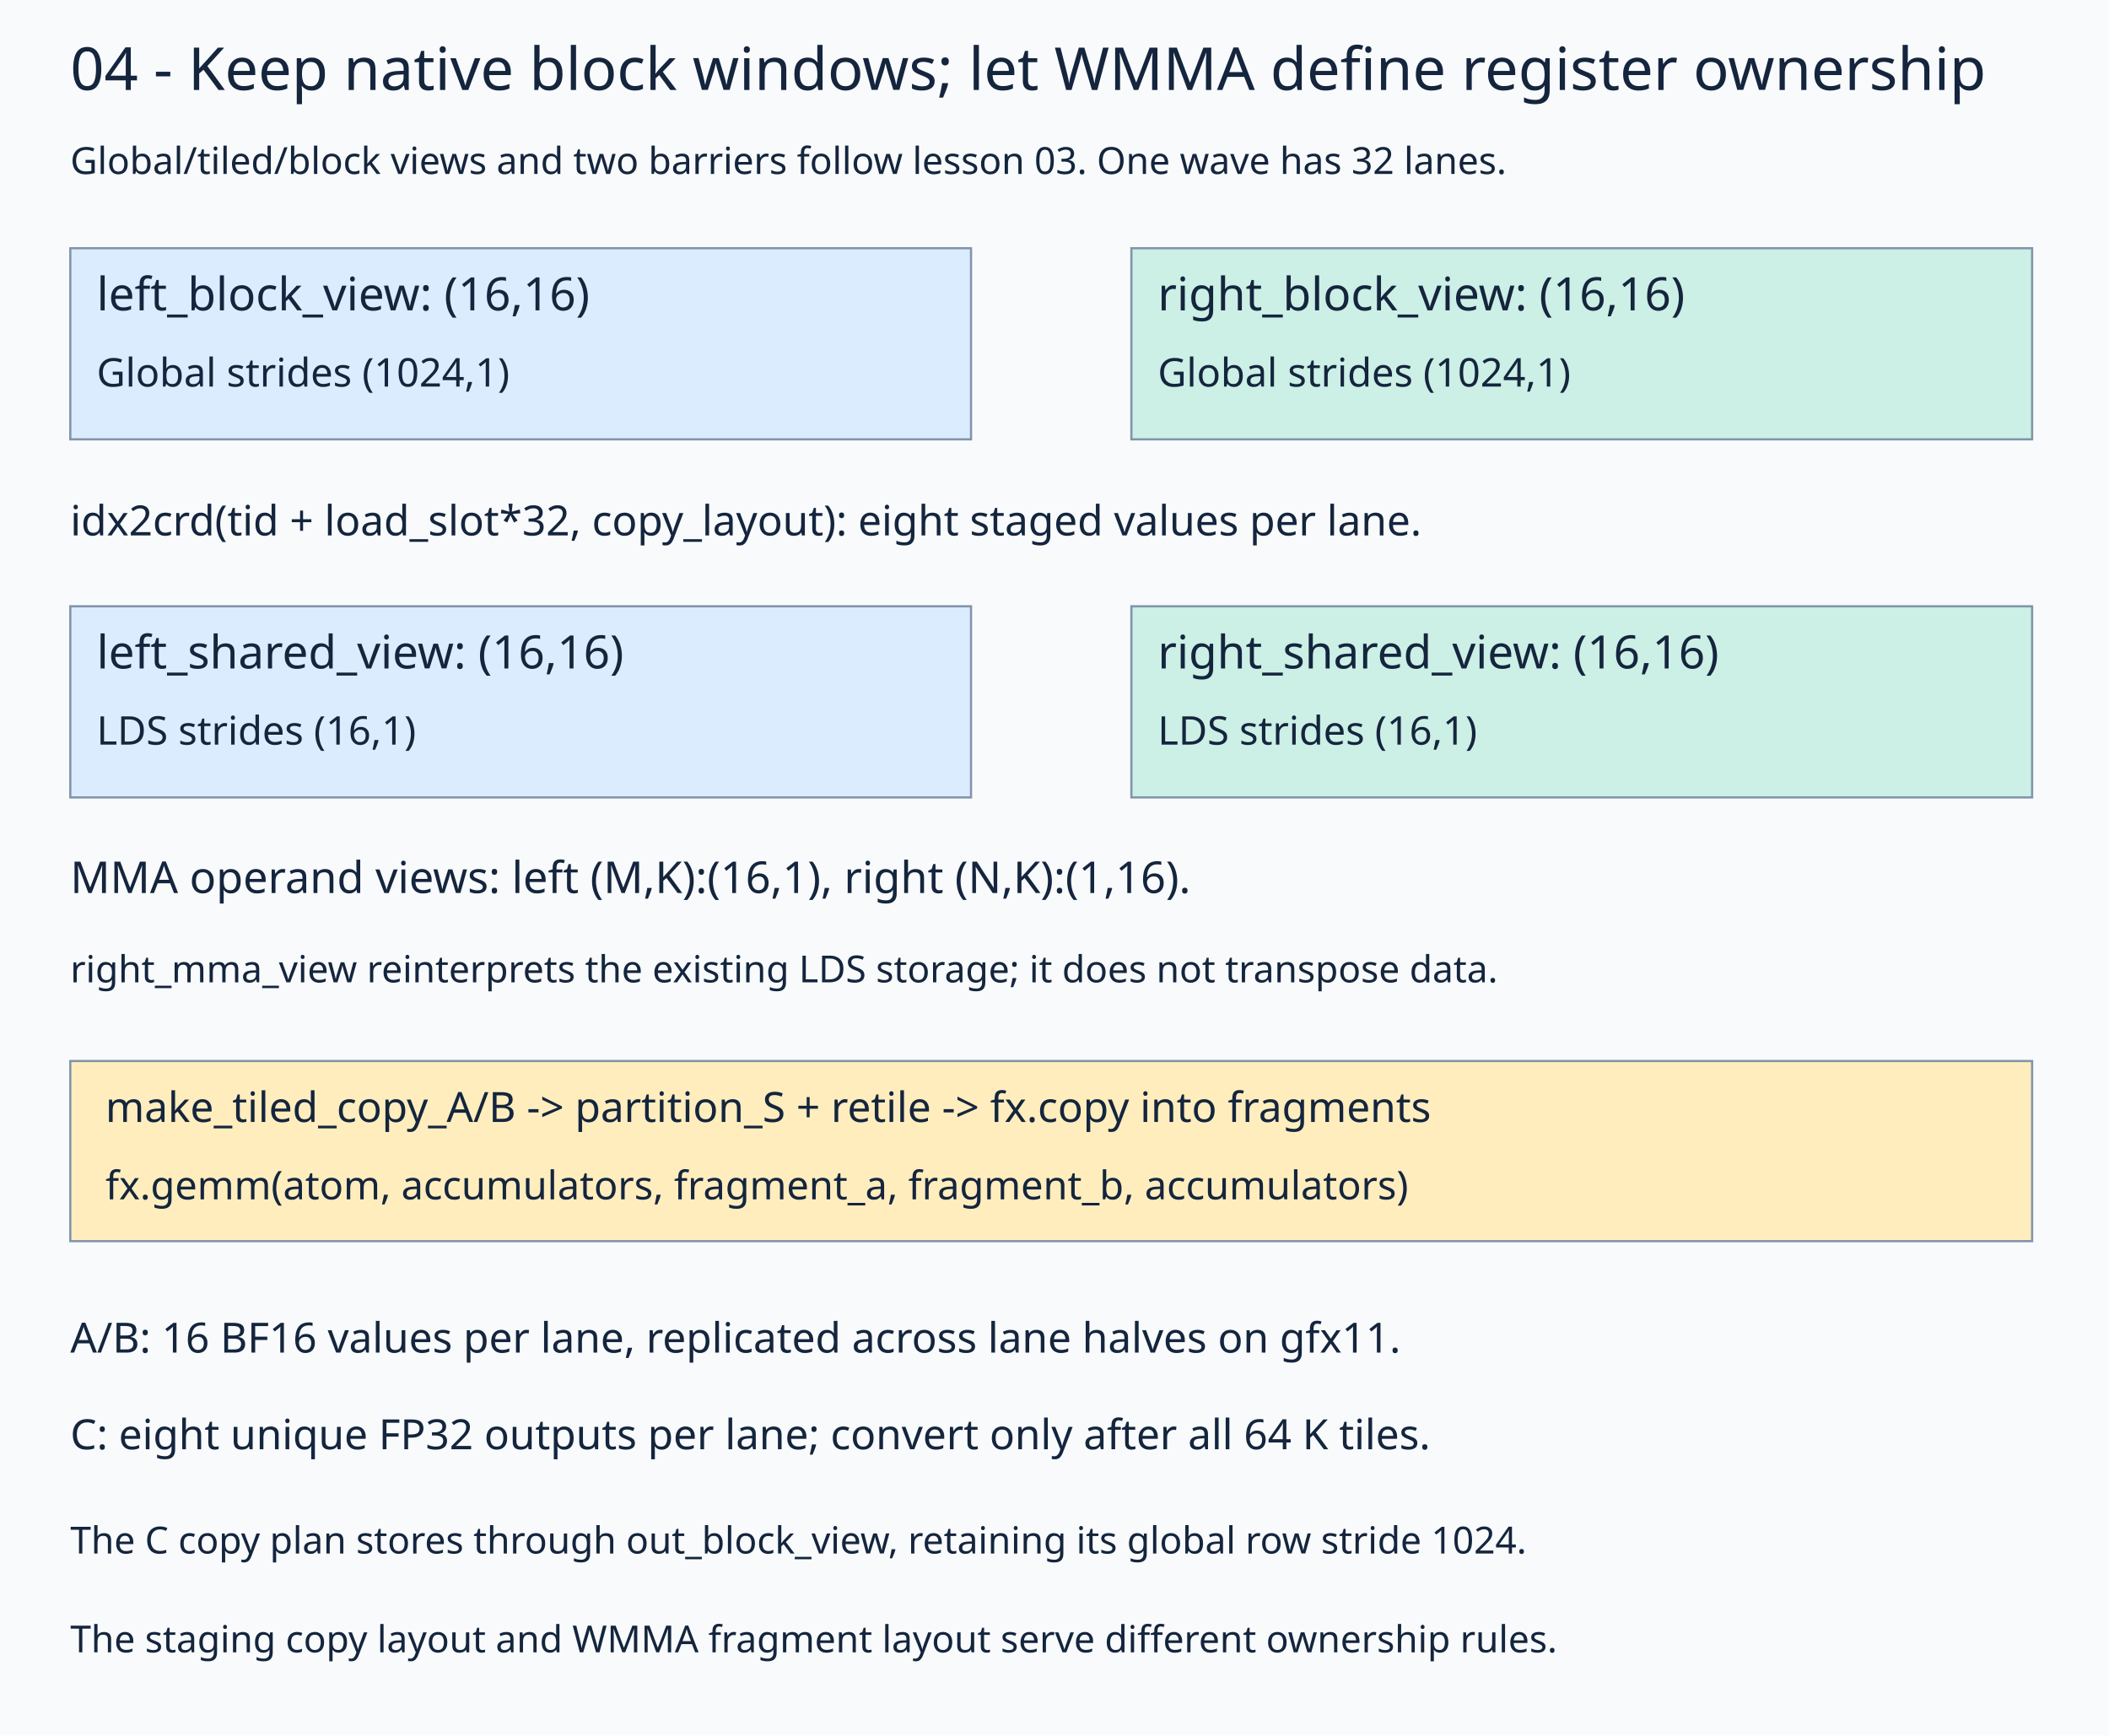
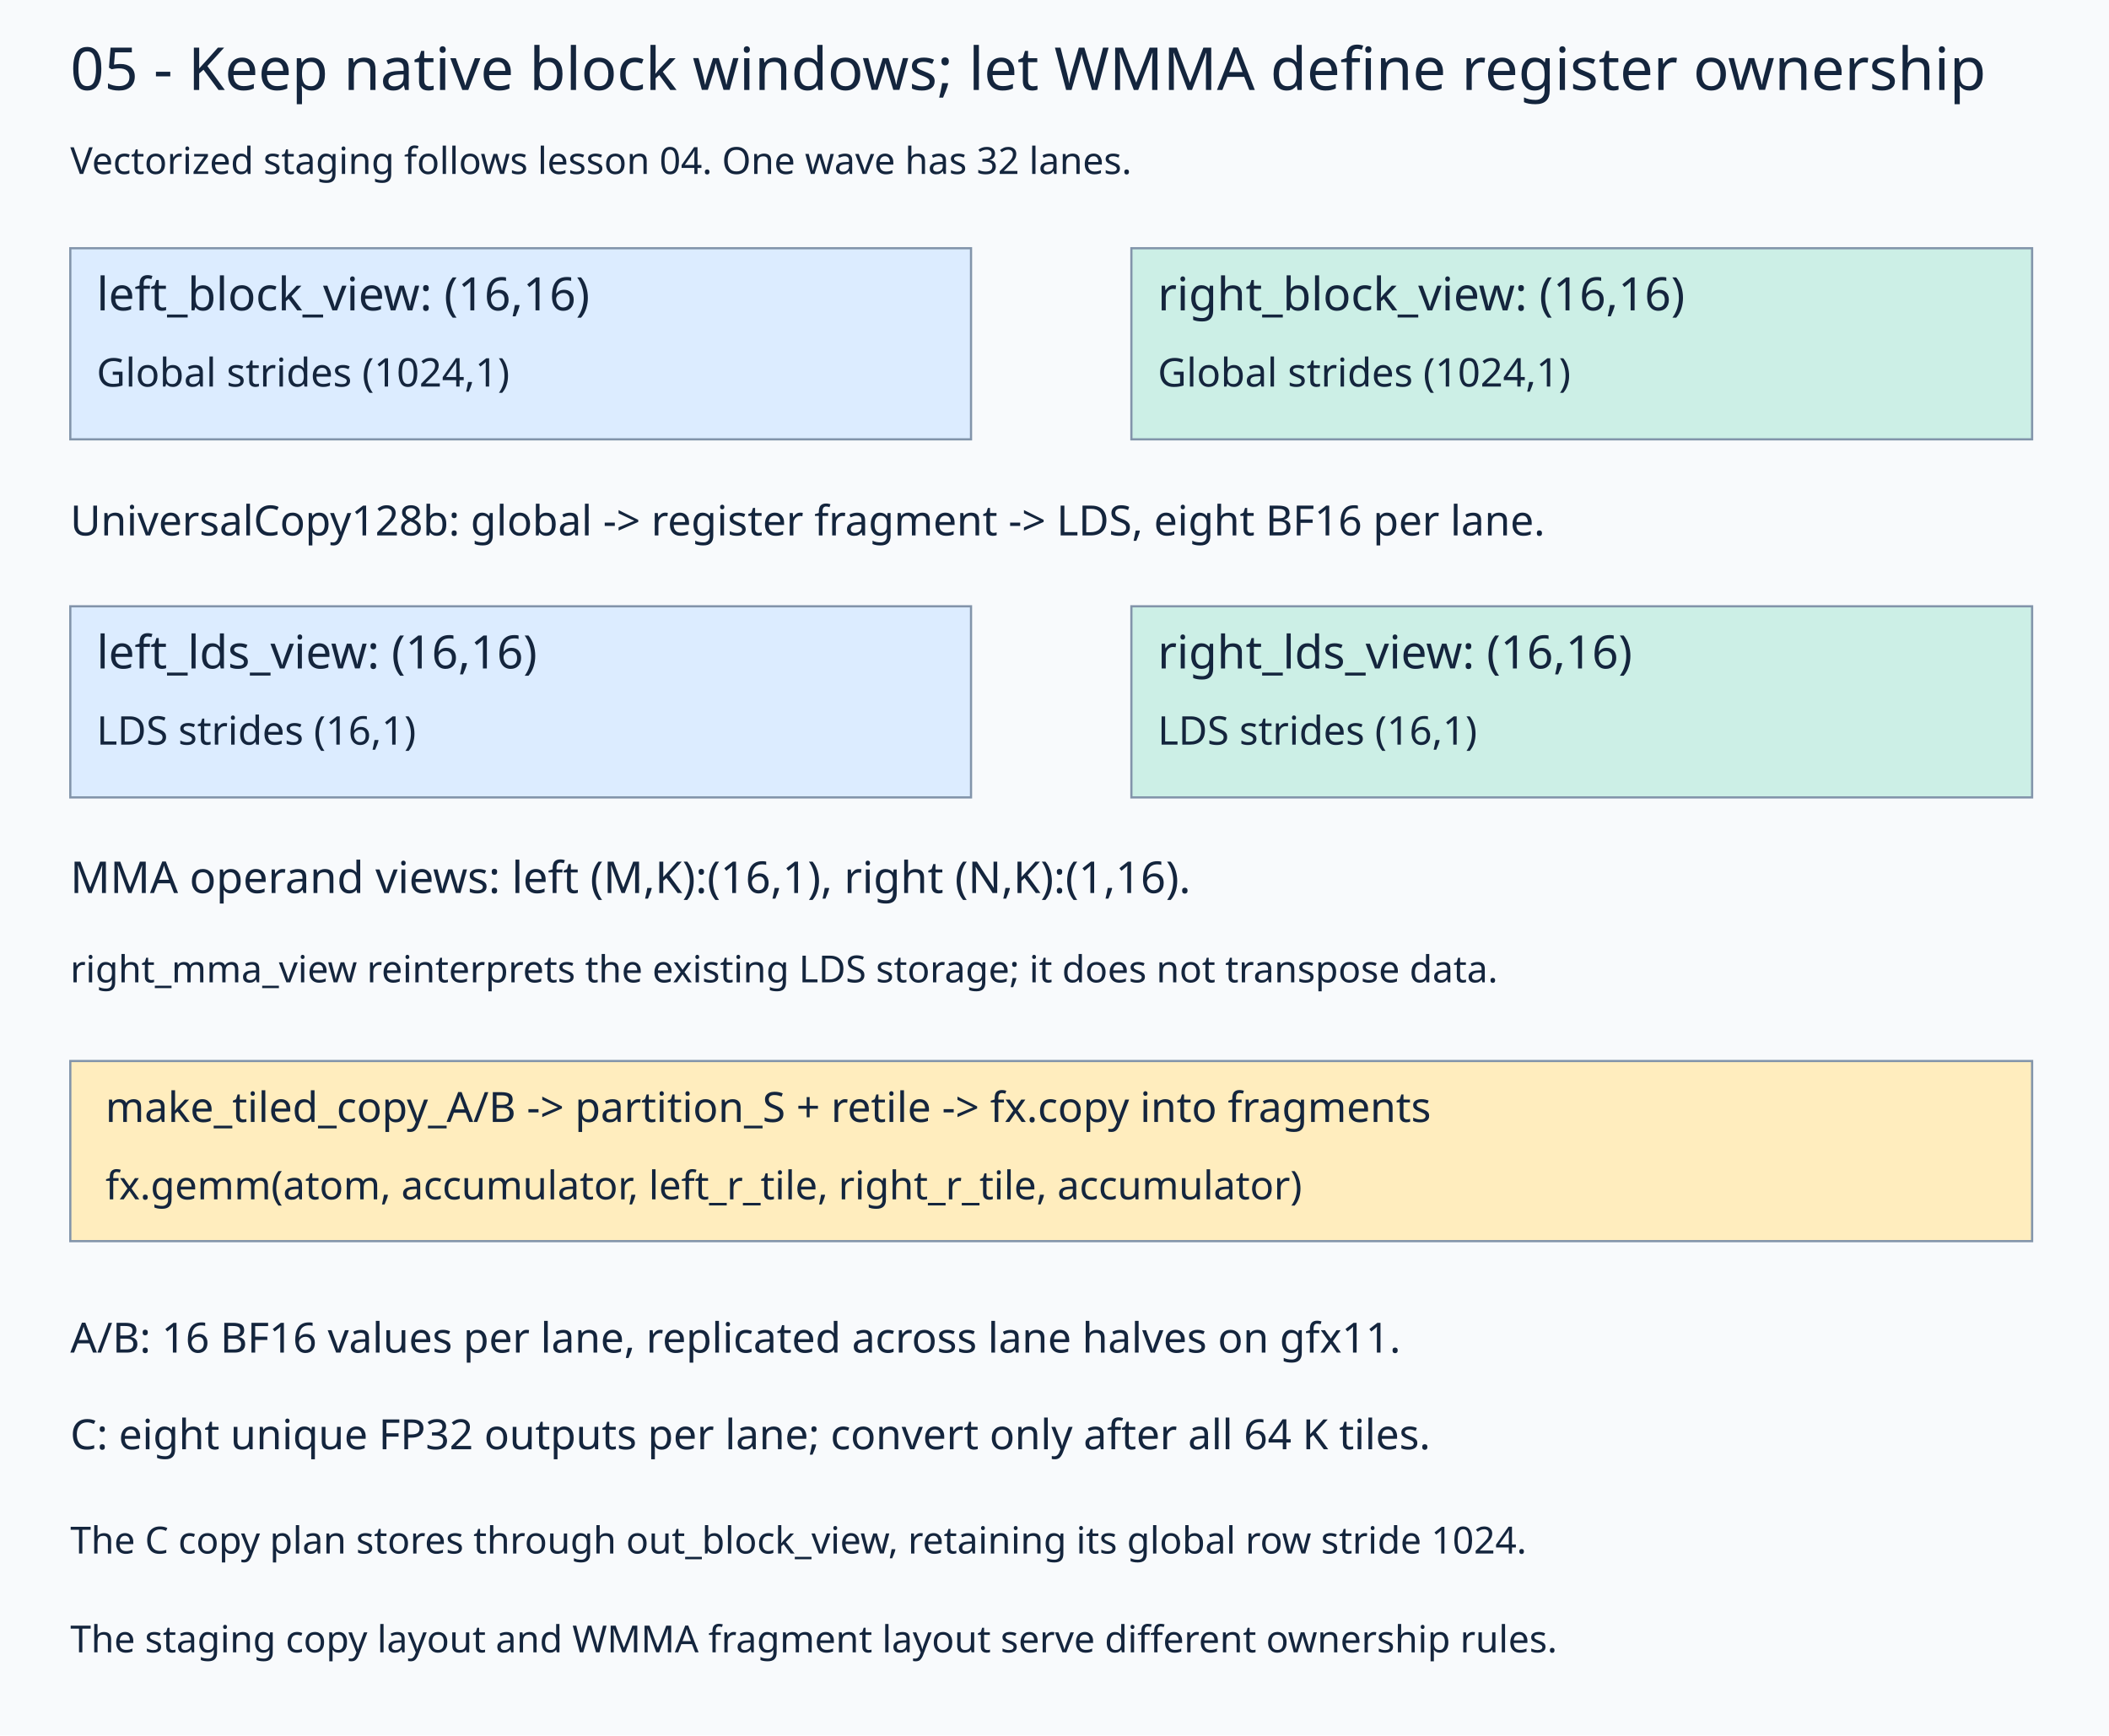
<svg xmlns="http://www.w3.org/2000/svg" width="960" height="790" viewBox="0 0 960 790" role="img">
  <rect width="100%" height="100%" fill="#f8fafc" />
-   <text x="32" y="20" dominant-baseline="text-before-edge" font-family="Noto Sans, sans-serif" font-size="27" fill="#14253d">04 - Keep native block windows; let WMMA define register ownership</text>
-   <text x="32" y="66" dominant-baseline="text-before-edge" font-family="Noto Sans, sans-serif" font-size="17" fill="#14253d">Global/tiled/block views and two barriers follow lesson 03. One wave has 32 lanes.</text>
+   <text x="32" y="20" dominant-baseline="text-before-edge" font-family="Noto Sans, sans-serif" font-size="27" fill="#14253d">05 - Keep native block windows; let WMMA define register ownership</text>
+   <text x="32" y="66" dominant-baseline="text-before-edge" font-family="Noto Sans, sans-serif" font-size="17" fill="#14253d">Vectorized staging follows lesson 04. One wave has 32 lanes.</text>
  <rect x="32" y="113" width="410" height="87" fill="#dcecff" stroke="#8294aa" />
  <text x="44" y="125" dominant-baseline="text-before-edge" font-family="Noto Sans, sans-serif" font-size="21" fill="#14253d">left_block_view: (16,16)</text>
  <text x="44" y="162" dominant-baseline="text-before-edge" font-family="Noto Sans, sans-serif" font-size="18" fill="#14253d">Global strides (1024,1)</text>
  <rect x="515" y="113" width="410" height="87" fill="#ccefe6" stroke="#8294aa" />
  <text x="527" y="125" dominant-baseline="text-before-edge" font-family="Noto Sans, sans-serif" font-size="21" fill="#14253d">right_block_view: (16,16)</text>
  <text x="527" y="162" dominant-baseline="text-before-edge" font-family="Noto Sans, sans-serif" font-size="18" fill="#14253d">Global strides (1024,1)</text>
-   <text x="32" y="229" dominant-baseline="text-before-edge" font-family="Noto Sans, sans-serif" font-size="19" fill="#14253d">idx2crd(tid + load_slot*32, copy_layout): eight staged values per lane.</text>
+   <text x="32" y="229" dominant-baseline="text-before-edge" font-family="Noto Sans, sans-serif" font-size="19" fill="#14253d">UniversalCopy128b: global -&gt; register fragment -&gt; LDS, eight BF16 per lane.</text>
  <rect x="32" y="276" width="410" height="87" fill="#dcecff" stroke="#8294aa" />
-   <text x="44" y="288" dominant-baseline="text-before-edge" font-family="Noto Sans, sans-serif" font-size="21" fill="#14253d">left_shared_view: (16,16)</text>
+   <text x="44" y="288" dominant-baseline="text-before-edge" font-family="Noto Sans, sans-serif" font-size="21" fill="#14253d">left_lds_view: (16,16)</text>
  <text x="44" y="325" dominant-baseline="text-before-edge" font-family="Noto Sans, sans-serif" font-size="18" fill="#14253d">LDS strides (16,1)</text>
  <rect x="515" y="276" width="410" height="87" fill="#ccefe6" stroke="#8294aa" />
-   <text x="527" y="288" dominant-baseline="text-before-edge" font-family="Noto Sans, sans-serif" font-size="21" fill="#14253d">right_shared_view: (16,16)</text>
+   <text x="527" y="288" dominant-baseline="text-before-edge" font-family="Noto Sans, sans-serif" font-size="21" fill="#14253d">right_lds_view: (16,16)</text>
  <text x="527" y="325" dominant-baseline="text-before-edge" font-family="Noto Sans, sans-serif" font-size="18" fill="#14253d">LDS strides (16,1)</text>
  <text x="32" y="391" dominant-baseline="text-before-edge" font-family="Noto Sans, sans-serif" font-size="20" fill="#14253d">MMA operand views: left (M,K):(16,1), right (N,K):(1,16).</text>
  <text x="32" y="434" dominant-baseline="text-before-edge" font-family="Noto Sans, sans-serif" font-size="17" fill="#14253d">right_mma_view reinterprets the existing LDS storage; it does not transpose data.</text>
  <rect x="32" y="483" width="893" height="82" fill="#ffedbe" stroke="#8294aa" />
  <text x="48" y="496" dominant-baseline="text-before-edge" font-family="Noto Sans, sans-serif" font-size="19" fill="#14253d">make_tiled_copy_A/B -&gt; partition_S + retile -&gt; fx.copy into fragments</text>
-   <text x="48" y="532" dominant-baseline="text-before-edge" font-family="Noto Sans, sans-serif" font-size="18" fill="#14253d">fx.gemm(atom, accumulators, fragment_a, fragment_b, accumulators)</text>
+   <text x="48" y="532" dominant-baseline="text-before-edge" font-family="Noto Sans, sans-serif" font-size="18" fill="#14253d">fx.gemm(atom, accumulator, left_r_tile, right_r_tile, accumulator)</text>
  <text x="32" y="601" dominant-baseline="text-before-edge" font-family="Noto Sans, sans-serif" font-size="19" fill="#14253d">A/B: 16 BF16 values per lane, replicated across lane halves on gfx11.</text>
  <text x="32" y="645" dominant-baseline="text-before-edge" font-family="Noto Sans, sans-serif" font-size="19" fill="#14253d">C: eight unique FP32 outputs per lane; convert only after all 64 K tiles.</text>
  <text x="32" y="694" dominant-baseline="text-before-edge" font-family="Noto Sans, sans-serif" font-size="17" fill="#14253d">The C copy plan stores through out_block_view, retaining its global row stride 1024.</text>
  <text x="32" y="739" dominant-baseline="text-before-edge" font-family="Noto Sans, sans-serif" font-size="17" fill="#14253d">The staging copy layout and WMMA fragment layout serve different ownership rules.</text>
</svg>
